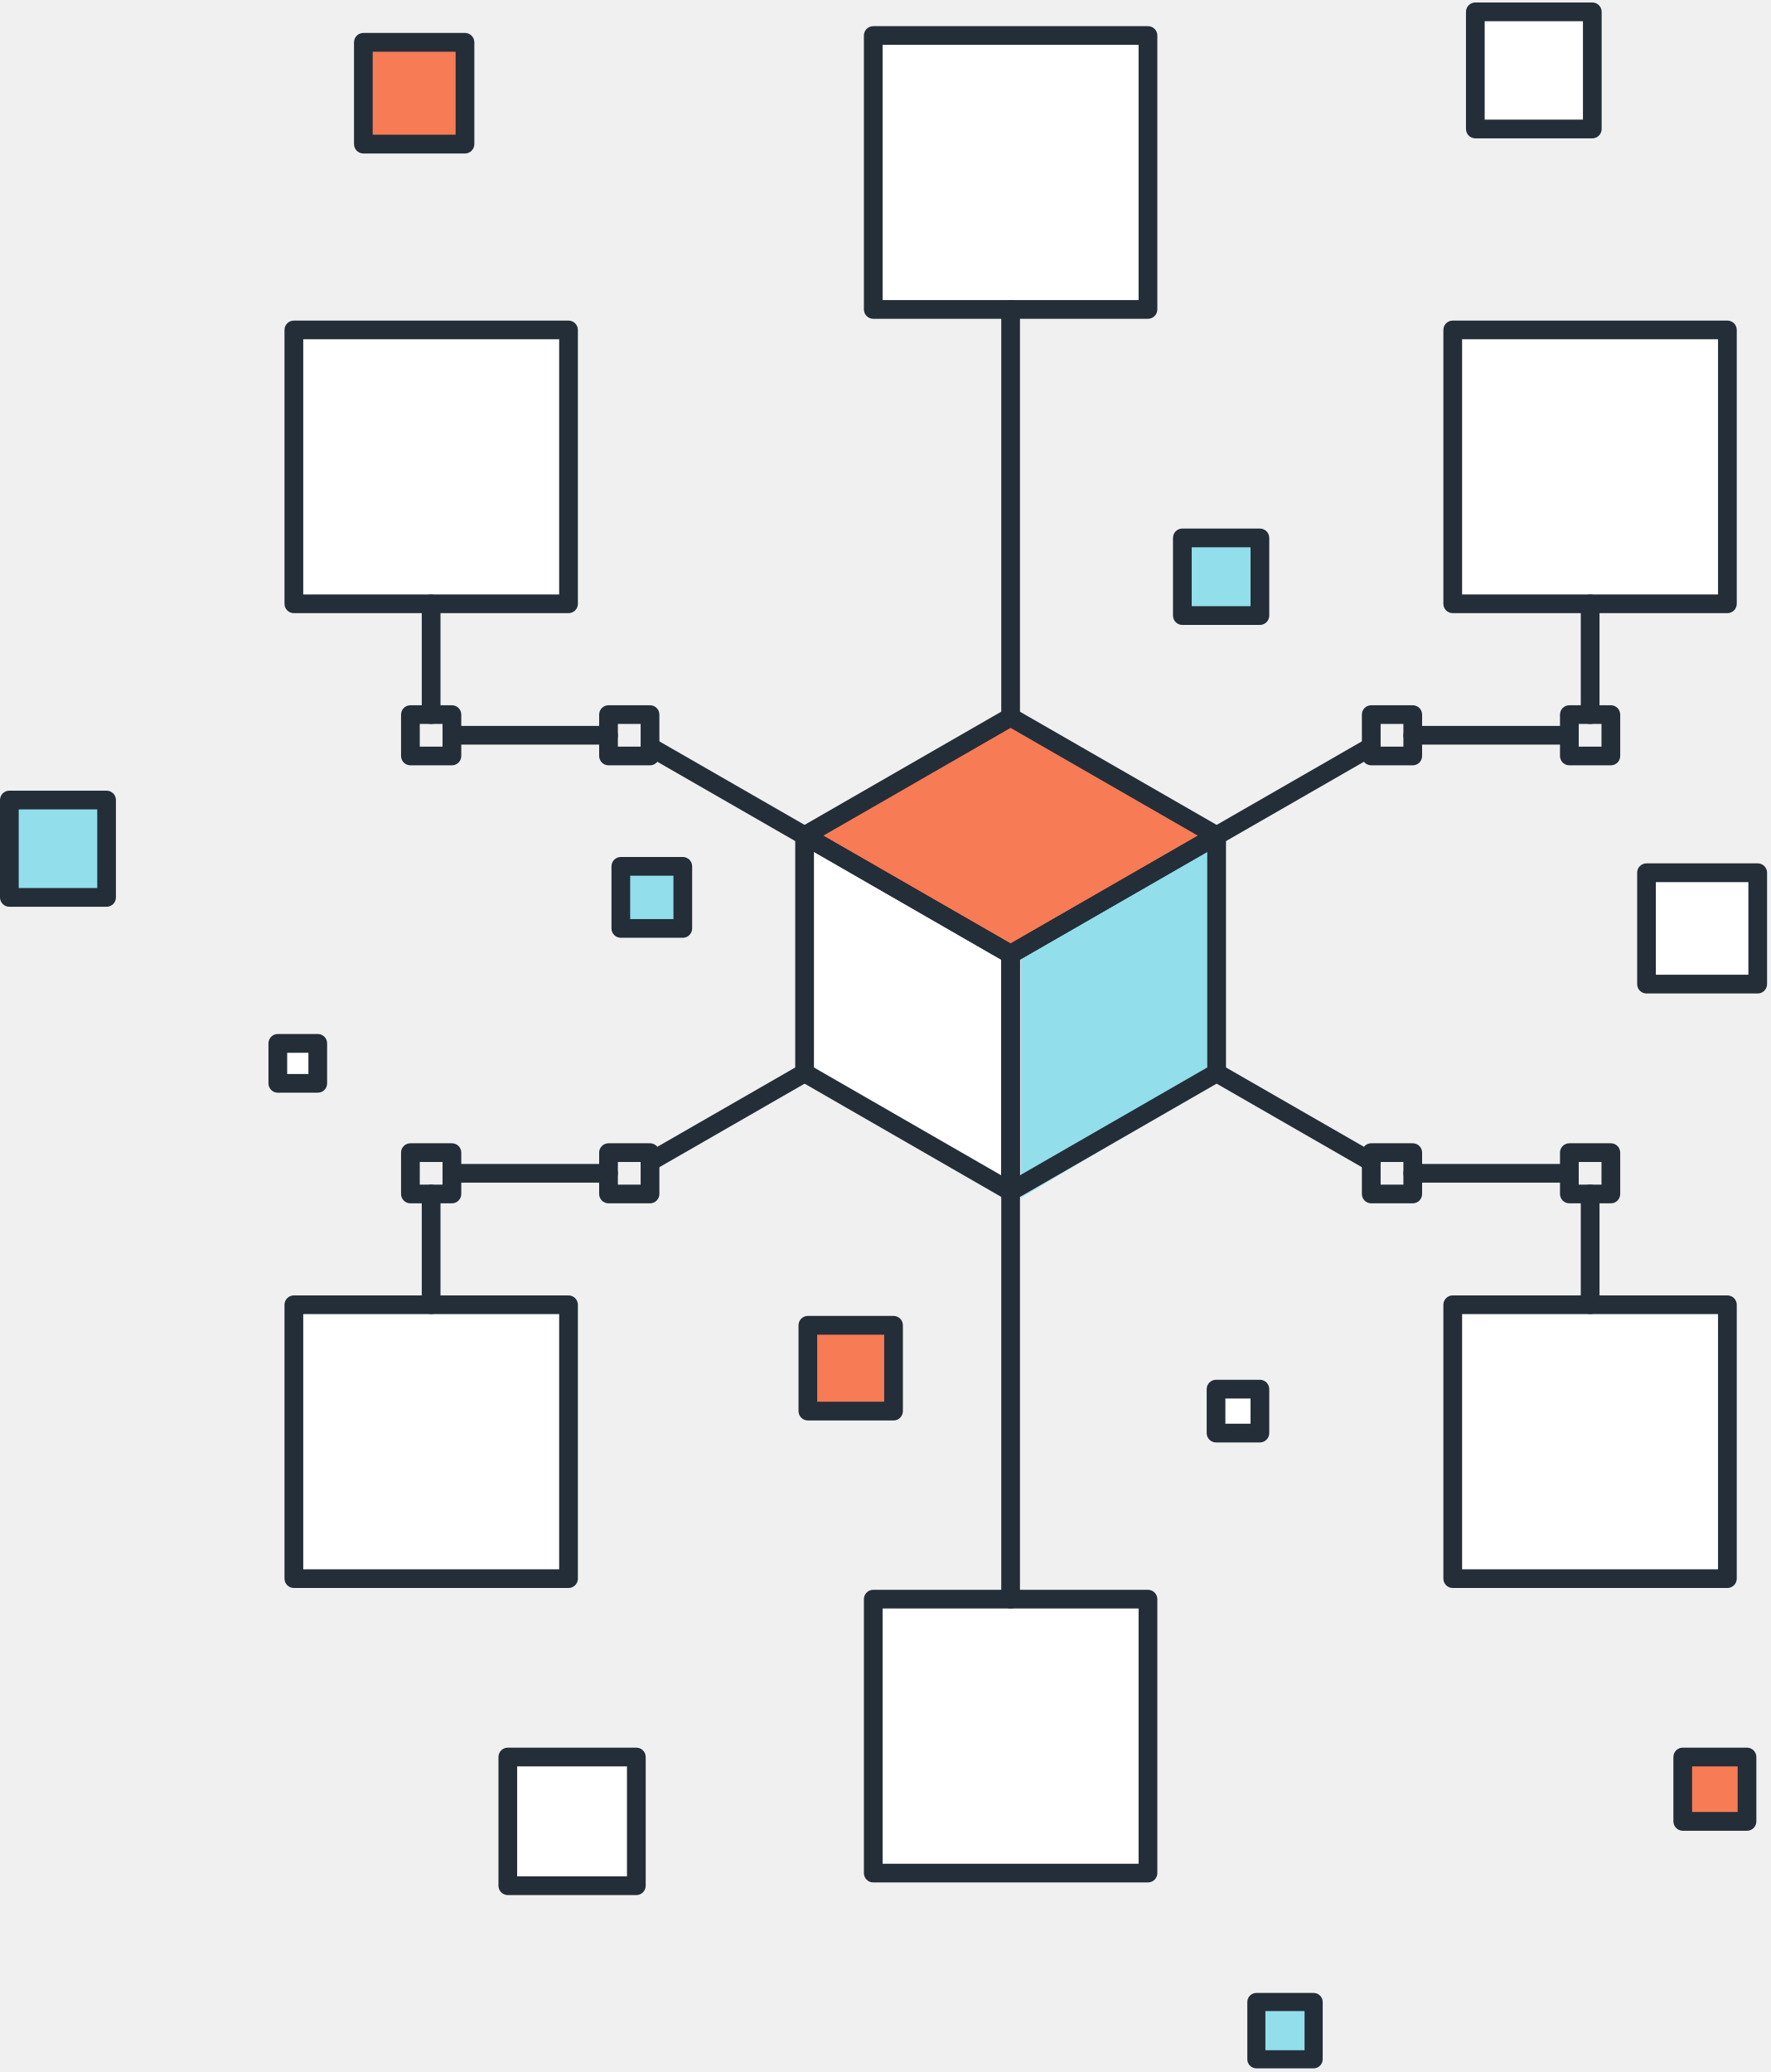
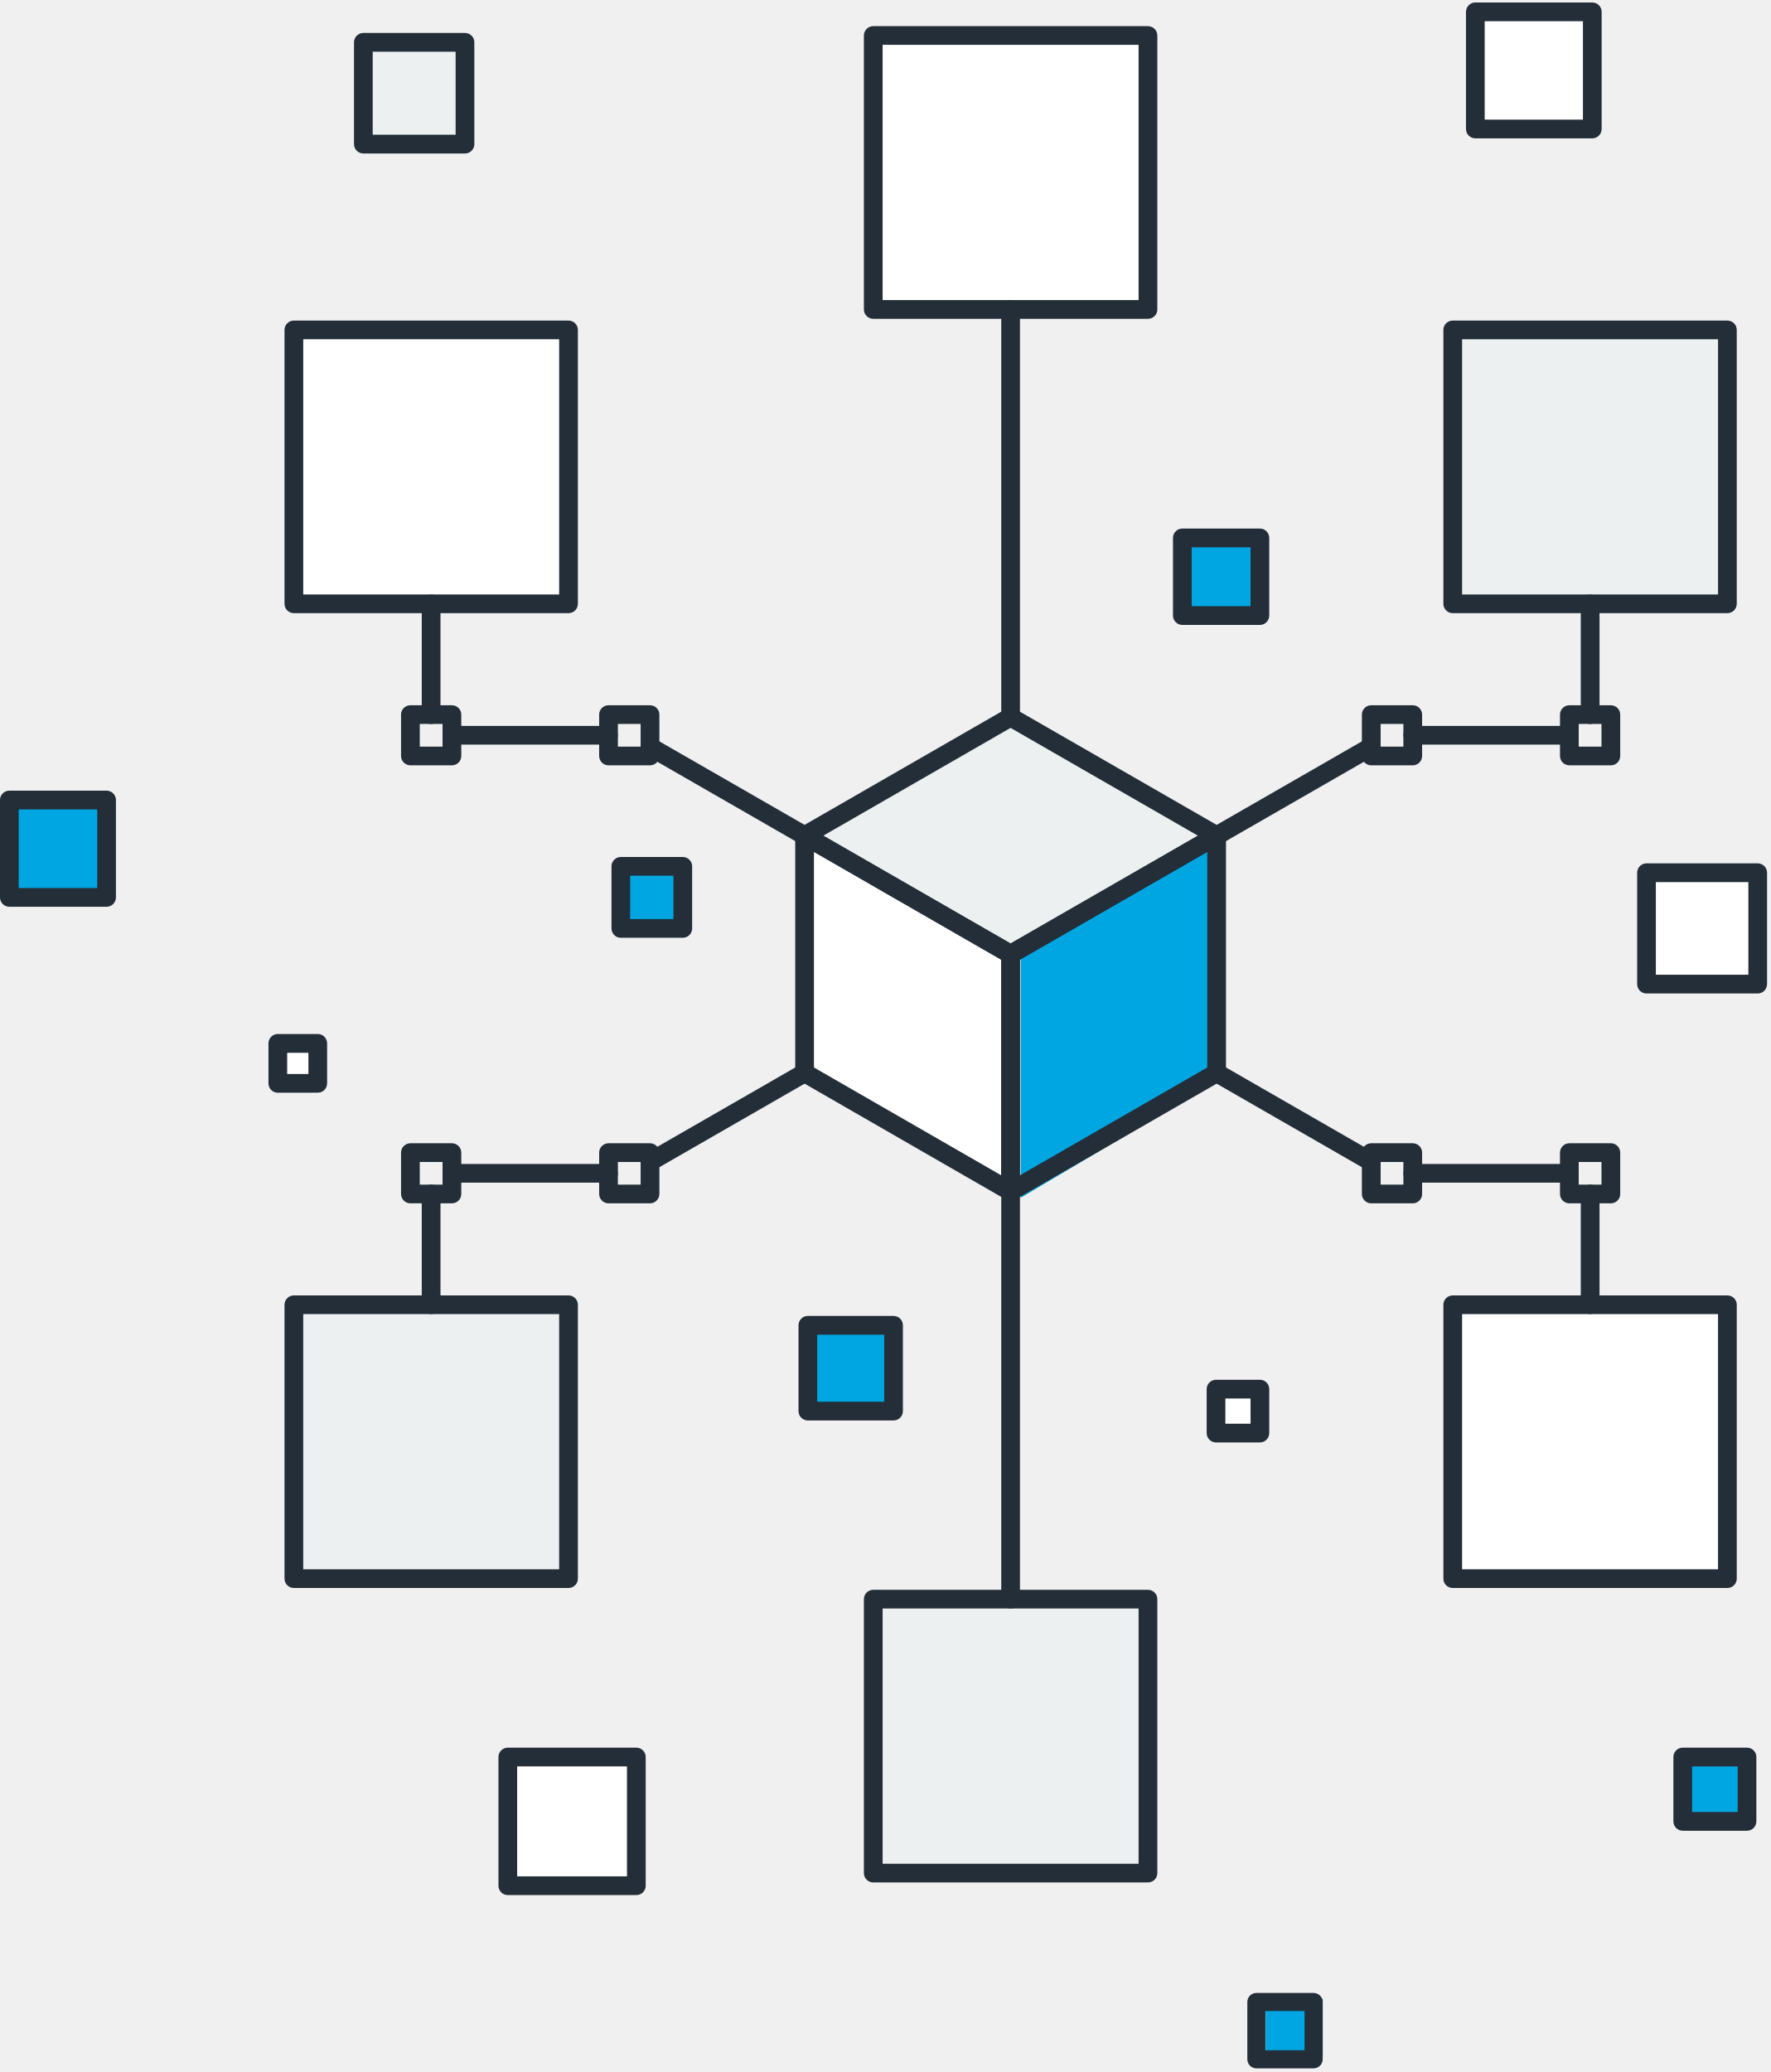
<svg xmlns="http://www.w3.org/2000/svg" width="335px" height="392px" viewBox="0 0 335 392" version="1.1">
  <g id="Sitemap" stroke="none" stroke-width="1" fill="none" fill-rule="evenodd">
    <g id="Page" />
-     <g id="Group-4-Copy">
+     <g id="features-multi-graphic">
      <g id="006-cube">
-         <polygon id="Path" fill="#F77B55" points="153.79 157.432 192.528 180.096 231.281 157.432 192.528 134.774" />
+         <polygon id="Path" fill="#EDF0F0" points="153.79 157.432 192.528 180.096 231.281 157.432 192.528 134.774" />
        <polygon id="Path" fill="#FFFFFF" points="190.747 181.286 190.747 226.611 152.598 203.944 152.598 158.628" />
-         <polygon id="Path" fill="#92DEEB" points="231.281 158.628 231.281 203.944 193.132 226.611 193.132 181.286" />
-         <g id="Group" transform="translate(56.03203, 4.770764)" fill="#FFFFFF">
-           <rect id="Rectangle" x="109.353" y="0.416" width="51.655" height="51.923" />
-           <rect id="Rectangle" x="109.353" y="296.814" width="51.655" height="51.917" />
-           <rect id="Rectangle" x="218.307" y="56.23" width="51.643" height="51.913" />
-           <rect id="Rectangle" x="218.307" y="241.018" width="51.643" height="51.915" />
-           <rect id="Rectangle" x="0.416" y="56.23" width="51.642" height="51.913" />
-           <rect id="Rectangle" x="0.416" y="241.018" width="51.642" height="51.915" />
+         <polygon id="Path" fill="#00A6E2" points="231.281 158.628 231.281 203.944 193.132 226.611 193.132 181.286" />
+         <g id="Group" transform="translate(56.03203, 4.770764)">
+           <rect id="Rectangle" fill="#FFFFFF" x="109.353" y="0.416" width="51.655" height="51.923" />
+           <rect id="Rectangle" fill="#EDF0F0" x="109.353" y="296.814" width="51.655" height="51.917" />
+           <rect id="Rectangle" fill="#EDF0F0" x="218.307" y="56.23" width="51.643" height="51.913" />
+           <rect id="Rectangle" fill="#FFFFFF" x="218.307" y="241.018" width="51.643" height="51.915" />
+           <rect id="Rectangle" fill="#FFFFFF" x="0.416" y="56.23" width="51.642" height="51.913" />
+           <rect id="Rectangle" fill="#EDF0F0" x="0.416" y="241.018" width="51.642" height="51.915" />
        </g>
        <g id="Group" transform="translate(53.64769, 4.770764)" fill="#232E38">
          <path d="M137.557,177.537 C137.251,177.537 136.944,177.459 136.671,177.299 L97.696,154.856 C97.146,154.541 96.81,153.959 96.81,153.327 C96.81,152.694 97.147,152.111 97.696,151.795 L136.671,129.364 C137.217,129.046 137.892,129.046 138.442,129.364 L177.43,151.798 C177.977,152.113 178.316,152.696 178.316,153.329 C178.316,153.959 177.98,154.545 177.43,154.86 L138.442,177.302 C138.17,177.459 137.861,177.537 137.557,177.537 Z M102.128,153.329 L137.557,173.731 L172.997,153.329 L137.557,132.936 L102.128,153.329 Z" id="Shape" fill-rule="nonzero" />
          <path d="M137.557,222.412 C137.251,222.412 136.944,222.332 136.671,222.175 L97.697,199.733 C97.147,199.418 96.811,198.837 96.811,198.202 L96.811,153.334 C96.811,152.706 97.147,152.12 97.697,151.803 C98.243,151.489 98.925,151.489 99.468,151.803 L138.442,174.238 C138.99,174.556 139.328,175.139 139.328,175.77 L139.328,220.647 C139.328,221.276 138.991,221.861 138.442,222.179 C138.17,222.332 137.861,222.412 137.557,222.412 Z M100.355,197.184 L135.786,217.586 L135.786,176.791 L100.355,156.398 L100.355,197.184 Z" id="Shape" fill-rule="nonzero" />
          <path d="M137.557,222.412 C137.251,222.412 136.944,222.332 136.671,222.177 C136.121,221.86 135.785,221.275 135.785,220.646 L135.785,175.769 C135.785,175.14 136.122,174.555 136.671,174.238 L175.658,151.802 C176.208,151.489 176.886,151.487 177.43,151.805 C177.98,152.12 178.316,152.703 178.316,153.334 L178.316,198.203 C178.316,198.837 177.978,199.419 177.43,199.734 L138.442,222.178 C138.17,222.332 137.861,222.412 137.557,222.412 Z M139.328,176.791 L139.328,217.586 L174.771,197.184 L174.771,156.397 L139.328,176.791 Z" id="Shape" fill-rule="nonzero" />
          <path d="M27.924,132.198 C26.945,132.198 26.153,131.405 26.153,130.429 L26.153,109.468 C26.153,108.493 26.945,107.702 27.924,107.702 C28.904,107.702 29.695,108.495 29.695,109.468 L29.695,130.429 C29.695,131.405 28.905,132.198 27.924,132.198 Z" id="Path" />
          <path d="M61.486,136.102 L31.86,136.102 C30.881,136.102 30.089,135.311 30.089,134.336 C30.089,133.36 30.882,132.569 31.86,132.569 L61.488,132.569 C62.468,132.569 63.259,133.363 63.259,134.336 C63.259,135.311 62.466,136.102 61.486,136.102 Z" id="Path" />
          <path d="M98.592,155.103 C98.291,155.103 97.987,155.029 97.708,154.866 L68.45,138.04 C67.604,137.553 67.311,136.473 67.8,135.627 C68.287,134.781 69.369,134.49 70.221,134.977 L99.478,151.803 C100.324,152.29 100.617,153.373 100.127,154.219 C99.801,154.786 99.205,155.103 98.592,155.103 Z" id="Path" />
          <path d="M31.856,140.02 L24.004,140.02 C23.025,140.02 22.233,139.229 22.233,138.252 L22.233,130.423 C22.233,129.446 23.025,128.655 24.004,128.655 L31.856,128.655 C32.835,128.655 33.627,129.446 33.627,130.423 L33.627,138.252 C33.627,139.229 32.836,140.02 31.856,140.02 Z M25.776,136.483 L30.083,136.483 L30.083,132.191 L25.776,132.191 L25.776,136.483 Z" id="Shape" fill-rule="nonzero" />
          <path d="M69.337,140.02 L61.488,140.02 C60.509,140.02 59.717,139.229 59.717,138.252 L59.717,130.423 C59.717,129.446 60.509,128.655 61.488,128.655 L69.337,128.655 C70.317,128.655 71.109,129.446 71.109,130.423 L71.109,138.252 C71.109,139.229 70.317,140.02 69.337,140.02 Z M63.259,136.483 L67.564,136.483 L67.564,132.191 L63.259,132.191 L63.259,136.483 Z" id="Shape" fill-rule="nonzero" />
          <path d="M53.921,111.232 L1.953,111.232 C0.973,111.232 0.182,110.439 0.182,109.466 L0.182,57.649 C0.182,56.672 0.973,55.88 1.953,55.88 L53.919,55.88 C54.899,55.88 55.69,56.671 55.69,57.649 L55.69,109.464 C55.693,110.439 54.901,111.232 53.921,111.232 Z M3.727,107.698 L52.149,107.698 L52.149,59.417 L3.727,59.417 L3.727,107.698 Z" id="Shape" fill-rule="nonzero" />
          <path d="M27.924,243.84 C26.945,243.84 26.153,243.049 26.153,242.074 L26.153,221.111 C26.153,220.136 26.945,219.345 27.924,219.345 C28.904,219.345 29.695,220.136 29.695,221.111 L29.695,242.074 C29.695,243.048 28.905,243.84 27.924,243.84 Z" id="Path" />
          <path d="M61.486,218.974 L31.86,218.974 C30.881,218.974 30.089,218.183 30.089,217.205 C30.089,216.229 30.882,215.437 31.86,215.437 L61.488,215.437 C62.468,215.437 63.259,216.228 63.259,217.205 C63.259,218.183 62.466,218.974 61.486,218.974 Z" id="Path" />
          <path d="M69.337,216.799 C68.724,216.799 68.128,216.481 67.8,215.915 C67.311,215.068 67.601,213.986 68.45,213.499 L97.706,196.673 C98.559,196.186 99.639,196.477 100.127,197.321 C100.616,198.167 100.326,199.246 99.478,199.733 L70.221,216.56 C69.944,216.722 69.637,216.799 69.337,216.799 Z" id="Path" />
          <path d="M31.856,222.886 L24.004,222.886 C23.025,222.886 22.233,222.095 22.233,221.118 L22.233,213.292 C22.233,212.315 23.025,211.523 24.004,211.523 L31.856,211.523 C32.835,211.523 33.627,212.314 33.627,213.292 L33.627,221.118 C33.627,222.093 32.836,222.886 31.856,222.886 Z M25.776,219.35 L30.083,219.35 L30.083,215.058 L25.776,215.058 L25.776,219.35 Z" id="Shape" fill-rule="nonzero" />
          <path d="M69.337,222.886 L61.488,222.886 C60.509,222.886 59.717,222.095 59.717,221.118 L59.717,213.292 C59.717,212.315 60.509,211.523 61.488,211.523 L69.337,211.523 C70.317,211.523 71.109,212.314 71.109,213.292 L71.109,221.118 C71.109,222.093 70.317,222.886 69.337,222.886 Z M63.259,219.35 L67.564,219.35 L67.564,215.058 L63.259,215.058 L63.259,219.35 Z" id="Shape" fill-rule="nonzero" />
          <path d="M53.921,295.658 L1.953,295.658 C0.973,295.658 0.182,294.867 0.182,293.892 L0.182,242.077 C0.182,241.1 0.973,240.309 1.953,240.309 L53.919,240.309 C54.899,240.309 55.69,241.099 55.69,242.077 L55.69,293.892 C55.693,294.866 54.901,295.658 53.921,295.658 Z M3.727,292.124 L52.149,292.124 L52.149,243.846 L3.727,243.846 L3.727,292.124 Z" id="Shape" fill-rule="nonzero" />
          <path d="M247.217,132.198 C246.238,132.198 245.446,131.405 245.446,130.429 L245.446,109.468 C245.446,108.493 246.238,107.702 247.217,107.702 C248.197,107.702 248.988,108.495 248.988,109.468 L248.988,130.429 C248.988,131.405 248.198,132.198 247.217,132.198 Z" id="Path" />
          <path d="M243.28,136.102 L213.652,136.102 C212.673,136.102 211.881,135.311 211.881,134.336 C211.881,133.36 212.673,132.569 213.652,132.569 L243.28,132.569 C244.26,132.569 245.052,133.363 245.052,134.336 C245.053,135.311 244.26,136.102 243.28,136.102 Z" id="Path" />
          <path d="M176.547,155.103 C175.934,155.103 175.339,154.785 175.011,154.219 C174.522,153.373 174.812,152.29 175.659,151.803 L204.913,134.977 C205.763,134.49 206.848,134.781 207.334,135.627 C207.823,136.473 207.533,137.552 206.685,138.04 L177.43,154.866 C177.151,155.029 176.845,155.103 176.547,155.103 Z" id="Path" />
          <path d="M251.133,140.02 L243.282,140.02 C242.302,140.02 241.511,139.229 241.511,138.252 L241.511,130.423 C241.511,129.446 242.302,128.655 243.282,128.655 L251.133,128.655 C252.113,128.655 252.904,129.446 252.904,130.423 L252.904,138.252 C252.907,139.229 252.113,140.02 251.133,140.02 Z M245.055,136.483 L249.362,136.483 L249.362,132.191 L245.055,132.191 L245.055,136.483 Z" id="Shape" fill-rule="nonzero" />
          <path d="M213.65,140.02 L205.799,140.02 C204.819,140.02 204.027,139.229 204.027,138.252 L204.027,130.423 C204.027,129.446 204.819,128.655 205.799,128.655 L213.65,128.655 C214.63,128.655 215.421,129.446 215.421,130.423 L215.421,138.252 C215.424,139.229 214.63,140.02 213.65,140.02 Z M207.572,136.483 L211.879,136.483 L211.879,132.191 L207.572,132.191 L207.572,136.483 Z" id="Shape" fill-rule="nonzero" />
          <path d="M273.184,111.232 L221.217,111.232 C220.237,111.232 219.446,110.439 219.446,109.466 L219.446,57.649 C219.446,56.672 220.237,55.88 221.217,55.88 L273.184,55.88 C274.163,55.88 274.954,56.671 274.954,57.649 L274.954,109.464 C274.954,110.439 274.163,111.232 273.184,111.232 Z M222.988,107.698 L271.412,107.698 L271.412,59.417 L222.988,59.417 L222.988,107.698 Z" id="Shape" fill-rule="nonzero" />
          <path d="M247.217,243.84 C246.238,243.84 245.446,243.049 245.446,242.074 L245.446,221.111 C245.446,220.136 246.238,219.345 247.217,219.345 C248.197,219.345 248.988,220.136 248.988,221.111 L248.988,242.074 C248.988,243.048 248.198,243.84 247.217,243.84 Z" id="Path" />
          <path d="M243.28,218.974 L213.652,218.974 C212.673,218.974 211.881,218.183 211.881,217.205 C211.881,216.229 212.673,215.437 213.652,215.437 L243.28,215.437 C244.26,215.437 245.052,216.228 245.052,217.205 C245.052,218.183 244.26,218.974 243.28,218.974 Z" id="Path" />
          <path d="M205.797,216.799 C205.499,216.799 205.193,216.722 204.913,216.56 L175.659,199.734 C174.813,199.247 174.522,198.165 175.011,197.322 C175.498,196.478 176.58,196.186 177.43,196.674 L206.685,213.5 C207.533,213.987 207.824,215.07 207.334,215.916 C207.007,216.481 206.412,216.799 205.797,216.799 Z" id="Path" />
          <path d="M251.133,222.886 L243.282,222.886 C242.302,222.886 241.511,222.095 241.511,221.118 L241.511,213.292 C241.511,212.315 242.302,211.523 243.282,211.523 L251.133,211.523 C252.113,211.523 252.904,212.314 252.904,213.292 L252.904,221.118 C252.907,222.093 252.113,222.886 251.133,222.886 Z M245.055,219.35 L249.362,219.35 L249.362,215.058 L245.055,215.058 L245.055,219.35 Z" id="Shape" fill-rule="nonzero" />
          <path d="M213.65,222.886 L205.799,222.886 C204.819,222.886 204.027,222.095 204.027,221.118 L204.027,213.292 C204.027,212.315 204.819,211.523 205.799,211.523 L213.65,211.523 C214.63,211.523 215.421,212.314 215.421,213.292 L215.421,221.118 C215.424,222.093 214.63,222.886 213.65,222.886 Z M207.572,219.35 L211.879,219.35 L211.879,215.058 L207.572,215.058 L207.572,219.35 Z" id="Shape" fill-rule="nonzero" />
          <path d="M273.184,295.658 L221.217,295.658 C220.237,295.658 219.446,294.867 219.446,293.892 L219.446,242.077 C219.446,241.1 220.237,240.309 221.217,240.309 L273.184,240.309 C274.163,240.309 274.954,241.099 274.954,242.077 L274.954,293.892 C274.954,294.866 274.163,295.658 273.184,295.658 Z M222.988,292.124 L271.412,292.124 L271.412,243.846 L222.988,243.846 L222.988,292.124 Z" id="Shape" fill-rule="nonzero" />
          <path d="M137.565,132.661 C136.586,132.661 135.794,131.87 135.794,130.895 L135.794,53.768 C135.794,52.793 136.586,52.002 137.565,52.002 C138.545,52.002 139.337,52.793 139.337,53.768 L139.337,130.895 C139.337,131.87 138.545,132.661 137.565,132.661 Z" id="Path" />
          <path d="M163.554,55.542 L111.576,55.542 C110.597,55.542 109.805,54.751 109.805,53.774 L109.805,1.945 C109.805,0.97 110.597,0.179 111.576,0.179 L163.554,0.179 C164.534,0.179 165.325,0.97 165.325,1.945 L165.325,53.774 C165.325,54.751 164.534,55.542 163.554,55.542 Z M113.348,52.006 L161.781,52.006 L161.781,3.711 L113.348,3.711 L113.348,52.006 Z" id="Shape" fill-rule="nonzero" />
          <path d="M137.565,299.538 C136.586,299.538 135.794,298.747 135.794,297.772 L135.794,220.646 C135.794,219.669 136.586,218.877 137.565,218.877 C138.545,218.877 139.337,219.668 139.337,220.646 L139.337,297.771 C139.337,298.746 138.545,299.538 137.565,299.538 Z" id="Path" />
          <path d="M163.554,351.366 L111.576,351.366 C110.597,351.366 109.805,350.575 109.805,349.601 L109.805,297.771 C109.805,296.796 110.597,296.005 111.576,296.005 L163.554,296.005 C164.534,296.005 165.325,296.796 165.325,297.771 L165.325,349.601 C165.325,350.575 164.534,351.366 163.554,351.366 Z M113.348,347.834 L161.781,347.834 L161.781,299.538 L113.348,299.538 L113.348,347.834 Z" id="Shape" fill-rule="nonzero" />
        </g>
-         <rect id="Rectangle" fill="#F77B55" x="67.954" y="9.542" width="19.075" height="19.083" />
-         <rect id="Rectangle" fill="#92DEEB" x="224.128" y="101.379" width="14.306" height="14.312" />
+         <rect id="Rectangle" fill="#EDF0F0" x="67.954" y="9.542" width="19.075" height="19.083" />
+         <rect id="Rectangle" fill="#00A6E2" x="224.128" y="101.379" width="14.306" height="14.312" />
        <g id="Group" transform="translate(52.45552, 2.385382)" fill="#FFFFFF">
          <rect id="Rectangle" x="227.616" y="0.711" width="22.186" height="22.276" />
          <rect id="Rectangle" x="0.475" y="196.908" width="7.577" height="7.609" />
        </g>
-         <g id="Group" transform="translate(2.384342, 150.2791)" fill="#92DEEB">
+         <g id="Group" transform="translate(2.384342, 150.2791)" fill="#00A6E2">
          <rect id="Rectangle" x="115.776" y="12.801" width="11.71" height="11.753" />
          <rect id="Rectangle" x="0.236" y="0.242" width="18.373" height="18.437" />
        </g>
        <rect id="Rectangle" fill="#FFFFFF" x="311.157" y="164.591" width="21.459" height="21.468" />
-         <rect id="Rectangle" fill="#F77B55" x="152.598" y="250.465" width="15.498" height="15.505" />
+         <rect id="Rectangle" fill="#00A6E2" x="152.598" y="250.465" width="15.498" height="15.505" />
        <g id="Group" transform="translate(96.56584, 262.392)" fill="#FFFFFF">
          <rect id="Rectangle" x="0.321" y="70.29" width="24.287" height="24.426" />
          <rect id="Rectangle" x="134.139" y="0.458" width="8.29" height="8.338" />
        </g>
-         <rect id="Rectangle" fill="#F77B55" x="319.502" y="332.761" width="11.922" height="11.927" />
+         <rect id="Rectangle" fill="#00A6E2" x="319.502" y="332.761" width="11.922" height="11.927" />
        <g id="Group" fill="#232E38" fill-rule="nonzero">
          <path d="M87.978,29.037 L68.749,29.037 C67.771,29.037 66.98,28.244 66.98,27.263 L66.98,8.007 C66.98,7.027 67.771,6.233 68.749,6.233 L87.978,6.233 C88.956,6.233 89.747,7.027 89.747,8.007 L89.747,27.263 C89.747,28.244 88.957,29.037 87.978,29.037 Z M70.518,25.49 L86.207,25.49 L86.207,9.78 L70.518,9.78 L70.518,25.49 Z" id="Shape" />
          <path d="M238.378,118.231 L223.705,118.231 C222.728,118.231 221.936,117.437 221.936,116.457 L221.936,101.768 C221.936,100.788 222.728,99.995 223.705,99.995 L238.378,99.995 C239.356,99.995 240.147,100.79 240.147,101.768 L240.147,116.457 C240.147,117.437 239.357,118.231 238.378,118.231 Z M225.474,114.686 L236.609,114.686 L236.609,103.542 L225.474,103.542 L225.474,114.686 Z" id="Shape" />
          <path d="M301.271,26.172 L279.14,26.172 C278.161,26.172 277.371,25.376 277.371,24.398 L277.371,2.241 C277.371,1.263 278.161,0.47 279.14,0.47 L301.271,0.47 C302.249,0.47 303.04,1.263 303.04,2.241 L303.04,24.398 C303.04,25.379 302.25,26.172 301.271,26.172 Z M280.909,22.627 L299.501,22.627 L299.501,4.013 L280.909,4.013 L280.909,22.627 Z" id="Shape" />
          <path d="M60.122,206.732 L52.564,206.732 C51.586,206.732 50.795,205.939 50.795,204.961 L50.795,197.392 C50.795,196.413 51.586,195.619 52.564,195.619 L60.122,195.619 C61.1,195.619 61.891,196.412 61.891,197.392 L61.891,204.961 C61.893,205.938 61.1,206.732 60.122,206.732 Z M54.335,203.187 L58.353,203.187 L58.353,199.165 L54.335,199.165 L54.335,203.187 Z" id="Shape" />
          <path d="M129.189,177.418 L117.463,177.418 C116.485,177.418 115.695,176.625 115.695,175.647 L115.695,163.903 C115.695,162.925 116.485,162.132 117.463,162.132 L129.189,162.132 C130.167,162.132 130.958,162.928 130.958,163.903 L130.958,175.647 C130.958,176.625 130.167,177.418 129.189,177.418 Z M119.23,173.876 L127.418,173.876 L127.418,165.679 L119.23,165.679 L119.23,173.876 Z" id="Shape" />
          <path d="M20.166,171.549 L1.769,171.549 C0.791,171.549 0,170.755 0,169.777 L0,151.355 C0,150.377 0.791,149.584 1.769,149.584 L20.166,149.584 C21.144,149.584 21.935,150.377 21.935,151.355 L21.935,169.777 C21.937,170.755 21.145,171.549 20.166,171.549 Z M3.54,168.004 L18.399,168.004 L18.399,153.127 L3.54,153.127 L3.54,168.004 Z" id="Shape" />
          <path d="M332.569,187.956 L311.526,187.956 C310.547,187.956 309.757,187.163 309.757,186.182 L309.757,165.111 C309.757,164.131 310.547,163.337 311.526,163.337 L332.569,163.337 C333.547,163.337 334.337,164.131 334.337,165.111 L334.337,186.18 C334.337,187.161 333.548,187.956 332.569,187.956 Z M313.295,184.407 L330.801,184.407 L330.801,166.887 L313.295,166.887 L313.295,184.407 Z" id="Shape" />
          <path d="M169.062,268.735 L152.849,268.735 C151.871,268.735 151.081,267.942 151.081,266.964 L151.081,250.732 C151.081,249.752 151.871,248.958 152.849,248.958 L169.062,248.958 C170.041,248.958 170.831,249.751 170.831,250.732 L170.831,266.964 C170.831,267.942 170.041,268.735 169.062,268.735 Z M154.619,265.191 L167.294,265.191 L167.294,252.507 L154.619,252.507 L154.619,265.191 Z" id="Shape" />
          <path d="M120.399,358.531 L96.08,358.531 C95.101,358.531 94.311,357.737 94.311,356.761 L94.311,332.41 C94.311,331.431 95.101,330.637 96.08,330.637 L120.4,330.637 C121.378,330.637 122.169,331.43 122.169,332.41 L122.169,356.761 C122.168,357.737 121.378,358.531 120.399,358.531 Z M97.848,354.987 L118.629,354.987 L118.629,334.181 L97.848,334.181 L97.848,354.987 Z" id="Shape" />
          <path d="M238.378,272.894 L230.077,272.894 C229.1,272.894 228.31,272.099 228.31,271.121 L228.31,262.809 C228.31,261.831 229.1,261.037 230.077,261.037 L238.378,261.037 C239.356,261.037 240.147,261.831 240.147,262.809 L240.147,271.121 C240.147,272.097 239.357,272.894 238.378,272.894 Z M231.846,269.348 L236.609,269.348 L236.609,264.58 L231.846,264.58 L231.846,269.348 Z" id="Shape" />
          <path d="M330.541,346.357 L318.382,346.357 C317.404,346.357 316.613,345.564 316.613,344.583 L316.613,332.41 C316.613,331.431 317.404,330.637 318.382,330.637 L330.541,330.637 C331.519,330.637 332.31,331.43 332.31,332.41 L332.31,344.583 C332.31,345.561 331.52,346.357 330.541,346.357 Z M320.151,342.808 L328.772,342.808 L328.772,334.181 L320.151,334.181 L320.151,342.808 Z" id="Shape" />
        </g>
      </g>
      <g id="Group-3" transform="translate(236, 377)">
-         <rect id="Rectangle" fill="#92DEEB" x="3.462" y="1.154" width="10.816" height="10.847" />
+         <rect id="Rectangle" fill="#00A6E2" x="3.462" y="1.154" width="10.816" height="10.847" />
        <path d="M12.542,14.309 L1.712,14.309 C0.765,14.309 -1.25055521e-12,13.541 -1.25055521e-12,12.595 L-1.25055521e-12,1.757 C-1.25055521e-12,0.811 0.765,0.043 1.712,0.043 L12.542,0.043 C13.489,0.043 14.254,0.811 14.254,1.757 L14.254,12.595 C14.254,13.541 13.489,14.309 12.542,14.309 Z M3.424,10.879 L10.829,10.879 L10.829,3.472 L3.424,3.472 L3.424,10.879 Z" id="Shape" fill="#232E38" fill-rule="nonzero" />
      </g>
    </g>
  </g>
</svg>
